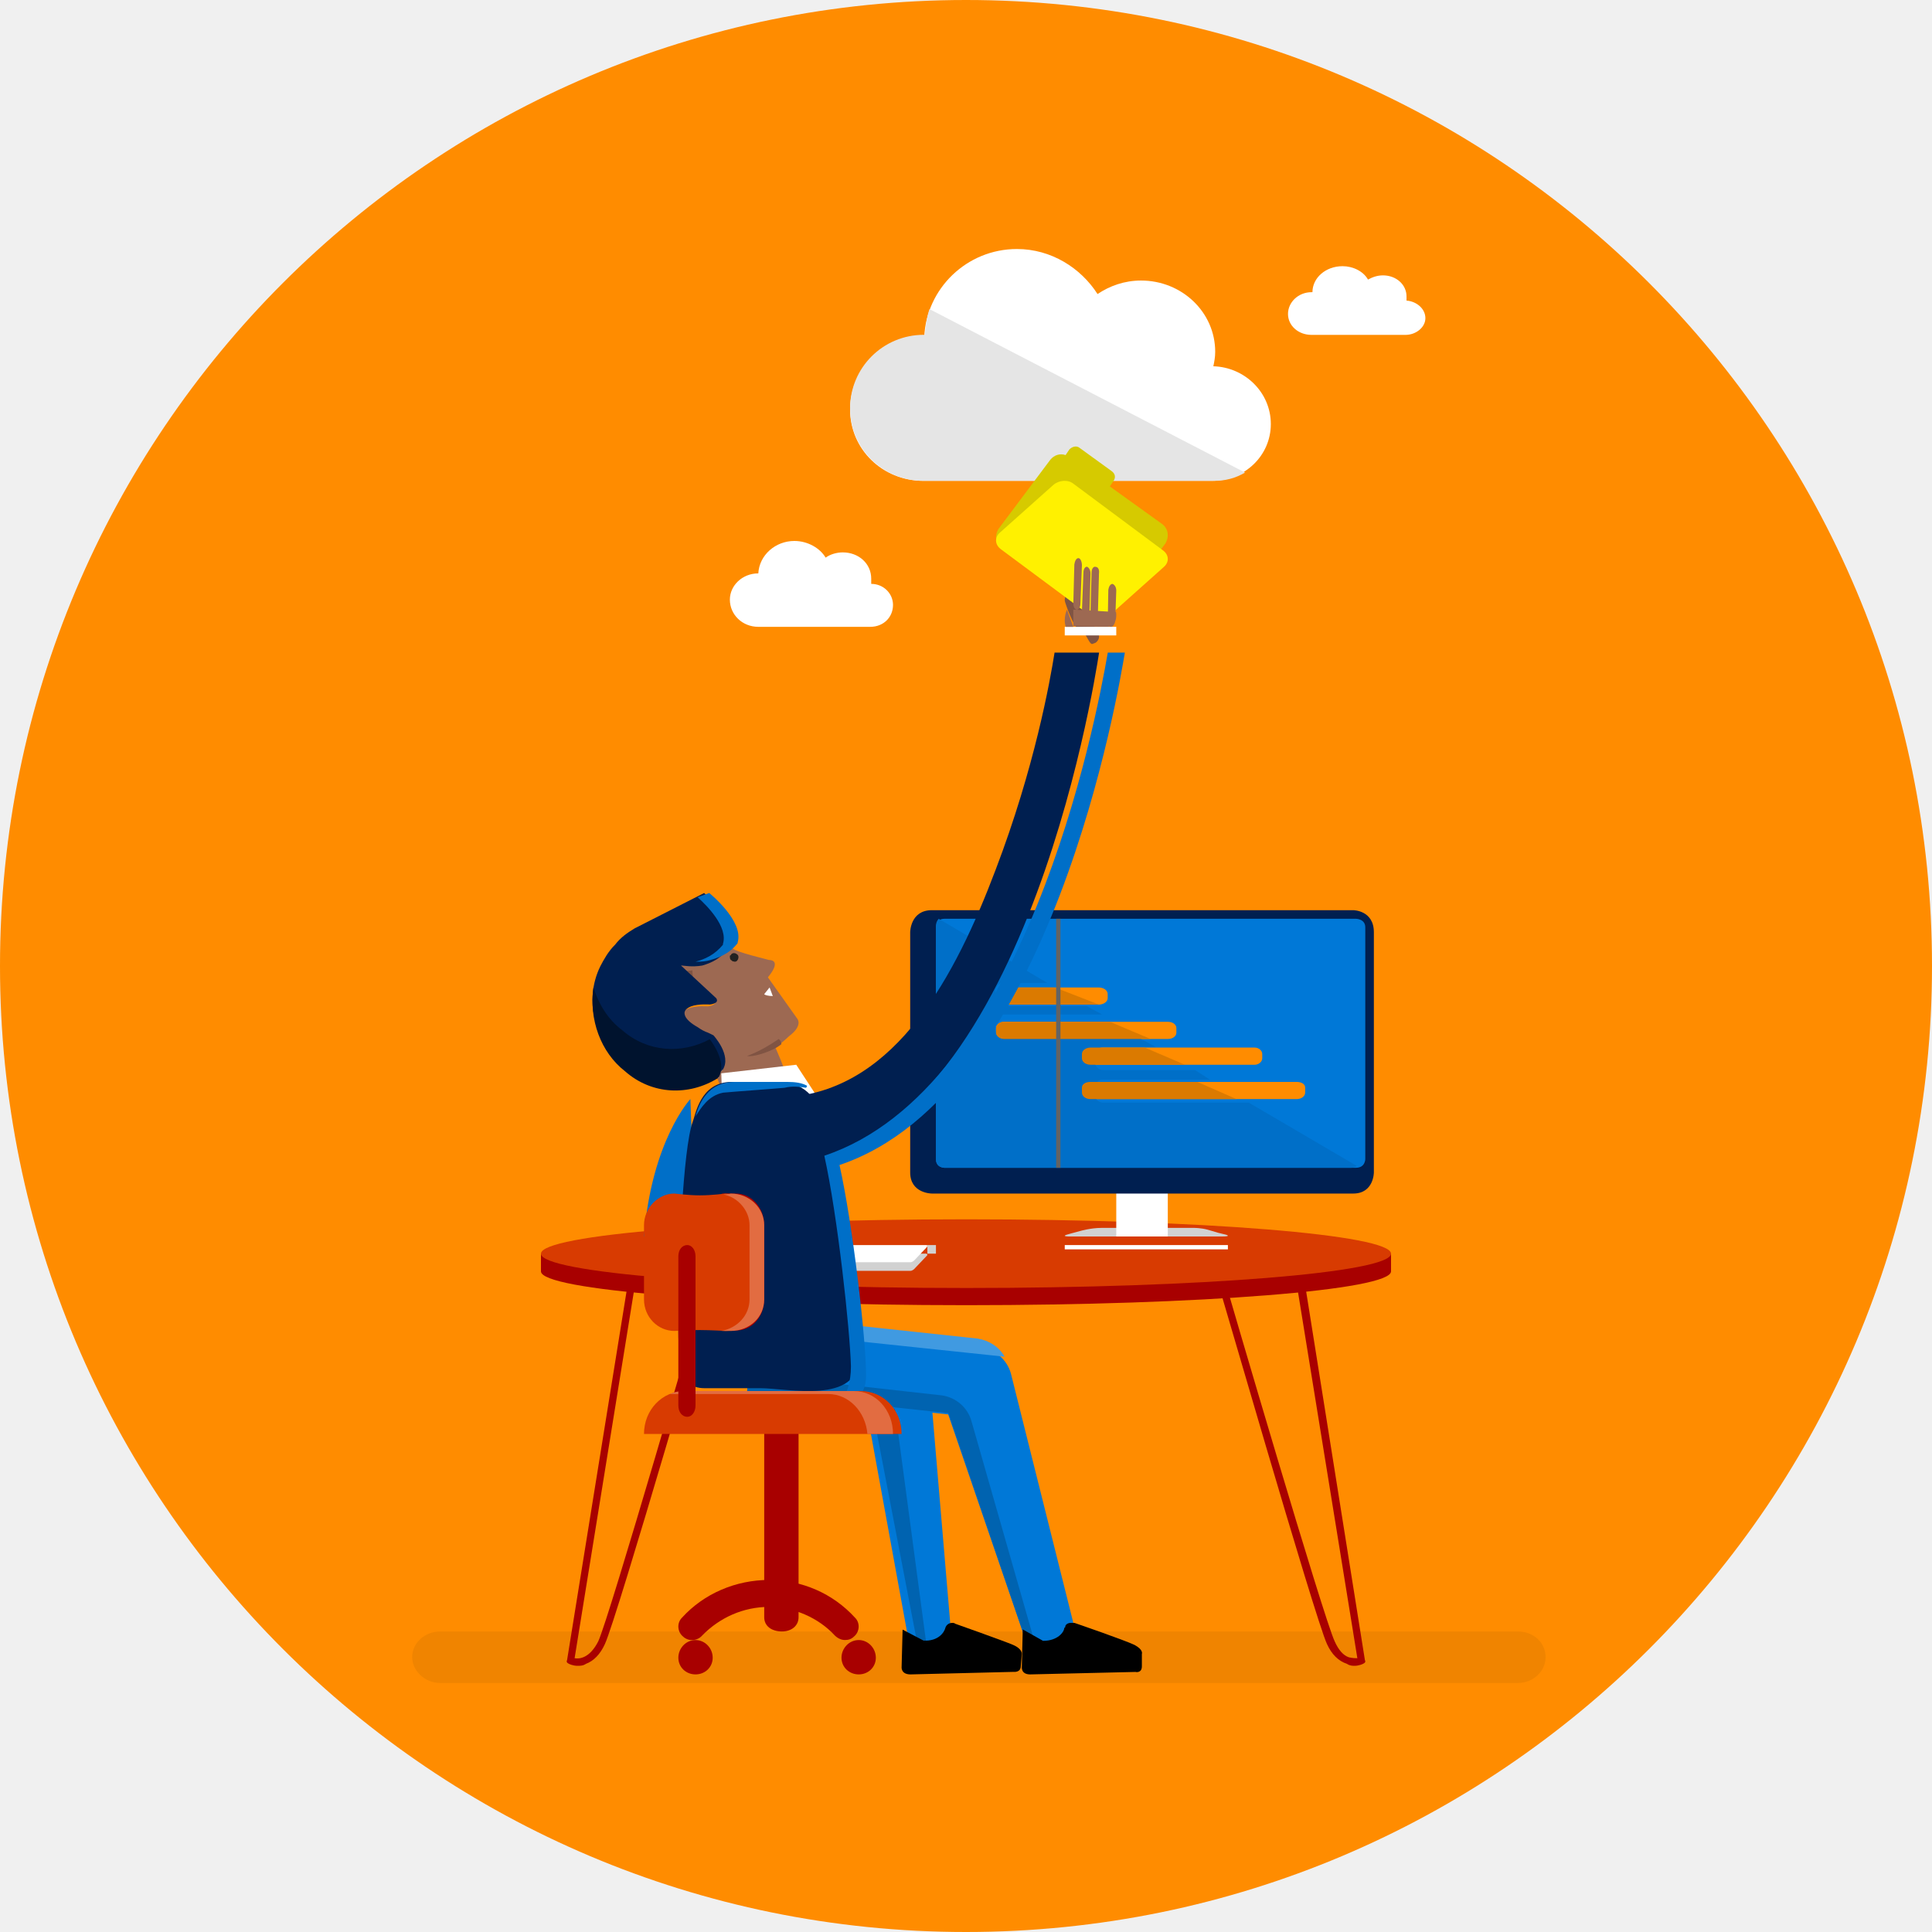
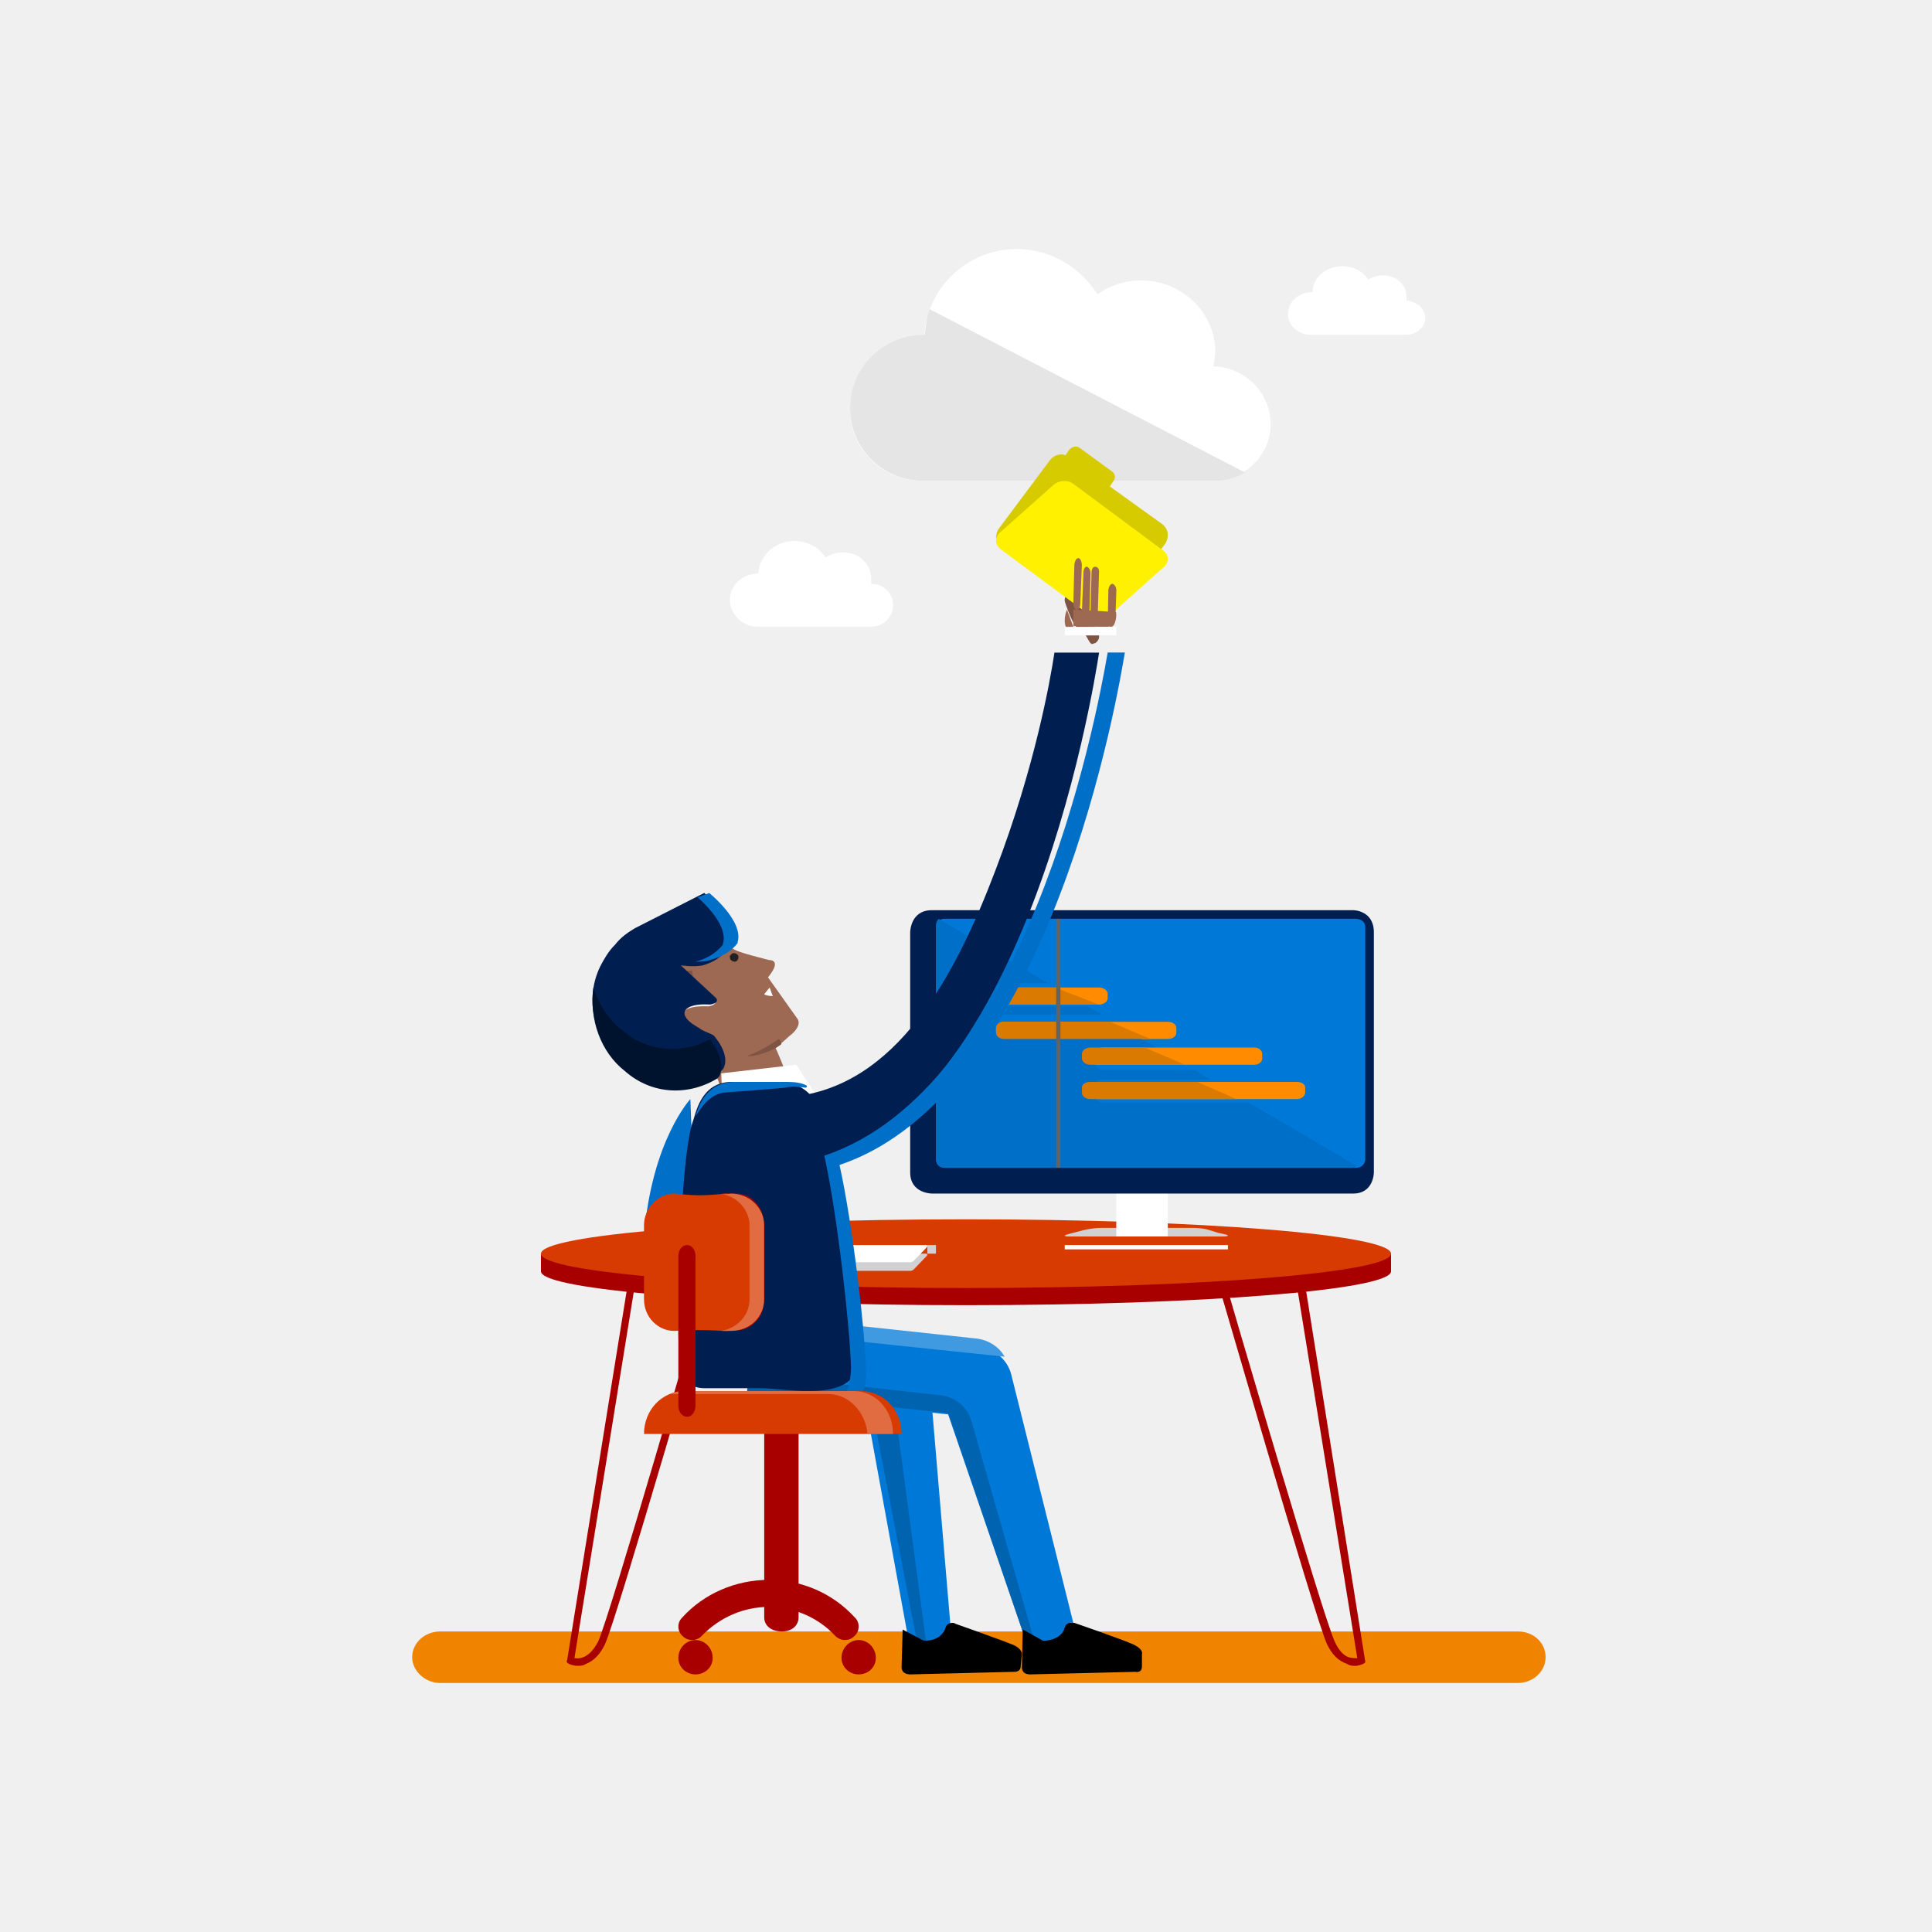
- <svg xmlns="http://www.w3.org/2000/svg" xmlns:xlink="http://www.w3.org/1999/xlink" width="225px" height="225px" viewBox="0 0 225 225" version="1.1">
+ <svg xmlns="http://www.w3.org/2000/svg" xmlns:xlink="http://www.w3.org/1999/xlink" width="225" height="225">
  <defs>
-     <circle id="path-1" cx="112.5" cy="112.5" r="112.5" />
+     <circle cx="112.5" cy="112.5" r="112.5" />
  </defs>
-   <g id="Main" stroke="none" stroke-width="1" fill="none" fill-rule="evenodd">
-     <g transform="translate(-838, -1147)" id="OrangeCircle">
-       <g transform="translate(838, 1147)">
-         <mask id="mask-2" fill="white">
-           <use xlink:href="#path-1" />
-         </mask>
-         <use id="Mask" fill="#FF8C00" xlink:href="#path-1" />
-         <g id="Page-1">
-           <g transform="translate(48, 29)">
-             <path d="M128.764,167 L3.243,167 C1.516,167 0,165.6 0,163.993 C0,162.295 1.516,161 3.243,161 L128.764,161 C130.598,161 132,162.295 132,163.993 C132,165.6 130.598,167 128.764,167 Z" id="Fill-2" fill="#F08400" />
-             <path d="M109.745,165 C109.525,165 109.197,165 108.865,164.77 C107.874,164.444 107.095,163.677 106.543,162.472 C105.116,159.411 93.552,119.187 93,117.545 C93,117.437 93,117.219 93.112,117.107 C93.112,117 93.332,117 93.44,117 L103.025,117 C103.245,117 103.353,117.107 103.465,117.326 L110.956,164.333 C111.068,164.552 110.956,164.663 110.736,164.77 C110.736,164.77 110.296,165 109.745,165 Z M93.991,117.875 C95.422,122.808 106.104,159.299 107.434,162.146 C107.874,163.132 108.426,163.788 109.085,164.007 C109.525,164.114 109.857,164.114 110.077,164.114 L102.582,117.875 L93.991,117.875 Z" id="Fill-3" fill="#A80000" />
-             <path d="M19.25,165 C18.7,165 18.262,164.77 18.262,164.77 C18.042,164.663 17.934,164.552 18.042,164.333 L25.625,117.326 C25.625,117.107 25.845,117 25.953,117 L35.513,117 C35.733,117 35.841,117 35.952,117.107 C35.952,117.219 36.06,117.437 35.952,117.545 C35.513,119.187 23.867,159.411 22.443,162.472 C21.893,163.677 21.124,164.444 20.239,164.77 C19.908,165 19.577,165 19.25,165 Z M18.919,164.114 C19.47,164.225 20.678,164.114 21.674,162.146 C22.99,159.299 33.536,122.808 34.963,117.875 L26.395,117.875 L18.919,164.114 Z" id="Fill-4" fill="#A80000" />
-             <path d="M64.555,120.1 C40.696,120.1 20.917,118.756 16.077,117 L15,117 L15,119.064 C15,121.244 37.142,123 64.555,123 C91.858,123 114,121.244 114,119.064 L114,117 L112.923,117 C108.199,118.756 88.315,120.1 64.555,120.1 Z" id="Fill-5" fill="#A80000" />
-             <path d="M114,117.002 C114,119.207 91.858,121 64.555,121 C37.142,121 15,119.207 15,117.002 C15,114.796 37.142,113 64.555,113 C91.858,113 114,114.796 114,117.002 Z" id="Fill-6" fill="#D83B01" />
-             <polygon id="Fill-7" fill="#D1D1D1" points="60 117 61 117 61 116 60 116" />
-             <path d="M59.956,117.222 C60.062,117.109 59.956,117 59.853,117 L40.966,117 C40.757,117 40.547,117.109 40.441,117.222 L39.07,118.778 C38.964,118.891 38.964,119 39.173,119 L58.06,119 C58.167,119 58.376,118.891 58.479,118.778 L59.956,117.222 Z" id="Fill-8" fill="#D1D1D1" />
-             <path d="M59.956,116.222 C60.062,116 59.956,116 59.853,116 L40.966,116 C40.757,116 40.547,116 40.441,116.222 L39.07,117.778 C38.964,117.887 38.964,118 39.173,118 L58.06,118 C58.167,118 58.376,117.887 58.479,117.778 L59.956,116.222 Z" id="Fill-9" fill="#FFFFFF" />
-             <polygon id="Fill-10" fill="#FFFFFF" points="76 116.5 95 116.5 95 116 76 116" />
-             <path d="M91.107,114 C91.107,114 91.882,114 92.657,114.213 L93.871,114.571 L94.758,114.785 C94.758,114.785 95.53,115 94.316,115 L91.328,115 L91.107,115 L76.493,115 C76.493,115 75.384,115 76.493,114.714 L77.819,114.356 C77.819,114.356 79.043,114 80.26,114 L91.107,114 Z" id="Fill-11" fill="#D1D1D1" />
-             <polygon id="Fill-12" fill="#FFFFFF" points="82 115 88 115 88 109 82 109" />
-             <path d="M109.596,77 C109.596,77 112,77 112,79.568 L112,107.542 C112,107.542 112,110 109.596,110 L60.522,110 C60.522,110 58,110 58,107.542 L58,79.568 C58,79.568 58,77 60.522,77 L109.596,77 Z" id="Fill-13" fill="#001F50" />
-             <path d="M109.908,78 C109.908,78 111,78 111,78.996 L111,105.997 C111,105.997 111,107 109.908,107 L61.981,107 C61.981,107 61,107 61,105.997 L61,78.996 C61,78.996 61,78 61.981,78 L103.777,78 L109.908,78 Z" id="Fill-14" fill="#0078D7" />
-             <path d="M81,87.25 C81,87.667 80.528,88 79.929,88 L68.947,88 C68.476,88 68,87.667 68,87.25 L68,86.75 C68,86.333 68.476,86 68.947,86 L79.929,86 C80.528,86 81,86.333 81,86.75 L81,87.25 Z" id="Fill-15" fill="#FF8C00" />
-             <path d="M89,91.277 C89,91.673 88.57,92 88.031,92 L68.864,92 C68.434,92 68,91.673 68,91.277 L68,90.718 C68,90.318 68.434,90 68.864,90 L88.031,90 C88.57,90 89,90.318 89,90.718 L89,91.277 Z" id="Fill-16" fill="#FF8C00" />
-             <path d="M99,94.251 C99,94.667 98.566,95 98.136,95 L78.969,95 C78.43,95 78,94.667 78,94.251 L78,93.751 C78,93.333 78.43,93 78.969,93 L98.136,93 C98.566,93 99,93.333 99,93.751 L99,94.251 Z" id="Fill-17" fill="#FF8C00" />
-             <path d="M104,98.246 C104,98.66 103.564,99 103.02,99 L78.984,99 C78.436,99 78,98.66 78,98.246 L78,97.664 C78,97.248 78.436,97 78.984,97 L103.02,97 C103.564,97 104,97.248 104,97.664 L104,98.246 Z" id="Fill-18" fill="#FF8C00" />
-             <path d="M61.322,78 C61,78.336 61,78.781 61,78.781 L61,105.989 C61,107 61.97,107 61.97,107 L109.352,107 C109.674,107 109.89,106.891 110,106.777 L97.446,99.417 L80.471,99.417 C79.929,99.417 79.498,98.961 79.498,98.406 L79.498,97.625 C79.498,97.067 79.929,96.735 80.471,96.735 L92.908,96.735 L91.177,95.618 L80.471,95.618 C79.929,95.618 79.498,95.173 79.498,94.618 L79.498,93.951 C79.498,93.392 79.929,92.947 80.471,92.947 L86.631,92.947 L84.794,91.944 L68.781,91.944 C68.349,91.944 67.914,91.487 67.914,90.932 L67.914,90.152 C67.914,89.593 68.349,89.148 68.781,89.148 L80.361,89.148 L78.517,88.148 L68.781,88.148 C68.349,88.148 67.914,87.703 67.914,87.145 L67.914,86.477 C67.914,85.919 68.349,85.474 68.781,85.474 L73.975,85.474 L61.322,78 Z" id="Fill-19" fill="#006FC8" />
-             <path d="M74.86,86 L68.982,86 C68.493,86 68,86.333 68,86.75 L68,87.25 C68,87.667 68.493,88 68.982,88 L80,88 L74.86,86 Z" id="Fill-20" fill="#DB7A00" />
-             <path d="M81.274,90 L68.925,90 C68.464,90 68,90.318 68,90.718 L68,91.277 C68,91.673 68.464,92 68.925,92 L86,92 L81.274,90 Z" id="Fill-21" fill="#DB7A00" />
-             <path d="M85.329,93 L79,93 C78.444,93 78,93.333 78,93.751 L78,94.251 C78,94.667 78.444,95 79,95 L90,95 L85.329,93 Z" id="Fill-22" fill="#DB7A00" />
-             <path d="M91.449,97 L78.976,97 C78.433,97 78,97.248 78,97.664 L78,98.246 C78,98.66 78.433,99 78.976,99 L96,99 L91.449,97 Z" id="Fill-23" fill="#DB7A00" />
-             <path d="M93.306,13.656 C93.416,13.134 93.522,12.608 93.522,11.972 C93.522,7.352 89.64,3.671 84.885,3.671 C82.946,3.671 81.219,4.303 79.82,5.245 C77.87,2.203 74.419,0 70.428,0 C64.596,0 59.852,4.616 59.637,10.291 C59.637,10.291 59.637,10.291 59.531,10.291 C54.776,10.291 51,14.079 51,18.695 C51,23.319 54.776,27 59.531,27 L93.091,27 C96.973,27 100,24.054 100,20.383 C100,16.702 96.973,13.763 93.306,13.656 Z" id="Fill-24" fill="#FFFFFF" />
-             <path d="M97,26.031 L60.248,7 C59.92,7.962 59.814,8.924 59.703,9.991 C59.703,9.991 59.703,9.991 59.596,9.991 C54.805,9.991 51,13.848 51,18.546 C51,23.252 54.805,27 59.596,27 L93.416,27 C94.718,27 95.914,26.682 97,26.031 Z" id="Fill-25" fill="#E5E5E5" />
-             <path d="M53.462,38.998 L53.462,38.388 C53.462,36.656 52.027,35.331 50.143,35.331 C49.481,35.331 48.707,35.535 48.154,35.942 C47.492,34.824 46.057,34 44.513,34 C42.308,34 40.431,35.638 40.312,37.777 L40.312,37.777 C38.435,37.777 37,39.202 37,40.833 C37,42.572 38.435,44 40.312,44 L53.354,44 C54.897,44 56,42.879 56,41.451 C56,40.119 54.897,38.998 53.462,38.998 Z" id="Fill-26" fill="#FFFFFF" />
-             <path d="M115.802,6.005 L115.802,5.516 C115.802,4.143 114.597,3.07 113.066,3.07 C112.41,3.07 111.861,3.265 111.316,3.558 C110.767,2.584 109.563,2 108.358,2 C106.378,2 104.847,3.364 104.847,5.028 L104.736,5.028 C103.205,5.028 102,6.2 102,7.563 C102,8.927 103.205,10 104.736,10 L115.694,10 C116.895,10 118,9.125 118,8.052 C118,6.979 117.006,6.101 115.802,6.005 Z" id="Fill-27" fill="#FFFFFF" />
-             <path d="M33.15,85.15 L33,85 C33,85 33.15,85 33.15,85.15 Z" id="Fill-28" fill="#F7CAA7" />
-             <path d="M41.541,82.797 C41.211,82.686 37.763,81.898 37.32,81.449 C37.099,81.225 36.877,81.114 36.764,81 L36.764,81 C35.878,82.462 34.658,83.025 33.55,83.36 C32.329,83.584 31.222,83.36 31.109,83.36 L31,83.36 L32.551,84.822 L32.664,84.936 C32.994,85.271 33.55,85.842 34.106,86.405 C34.658,86.854 35.101,87.303 35.214,87.417 C35.657,88.091 34.436,88.202 34.436,88.202 C34.436,88.202 33.107,88.091 32.22,88.426 C31.665,88.651 31.33,88.989 31.443,89.439 C31.552,90.002 32.22,90.561 32.994,91.011 C33.437,91.349 33.884,91.574 34.215,91.688 C34.658,91.913 34.879,92.023 34.879,92.023 L34.879,92.023 L34.879,92.023 C34.879,92.023 36.543,93.831 36.212,95.407 L35.322,95.966 L36.434,99 C36.434,99 43.873,97.089 43.648,96.64 C43.539,95.742 42.319,93.036 42.319,93.036 C42.983,92.472 43.539,92.023 43.873,91.688 C45.533,90.451 44.869,89.663 44.869,89.663 L41.432,84.822 C42.983,82.911 41.876,82.797 41.541,82.797 Z" id="Fill-29" fill="#9D6952" />
-             <path d="M31,84 L31.999,84.96 L32.071,85.035 C32.284,85.255 32.642,85.63 33,86 C32.857,85.558 32.642,84.812 32.642,84 C31.856,84.147 31.143,84 31.07,84 L31,84 Z" id="Fill-30" fill="#805443" />
-             <path d="M31.572,88 C31.174,88.275 30.935,88.691 31.016,89.242 C31.094,89.932 31.572,90.618 32.126,91.169 C32.443,91.585 32.763,91.86 33,92 C32.524,91.309 31.333,89.382 31.572,88 Z" id="Fill-31" fill="#805443" />
-             <path d="M39,93.974 C39.714,94.144 41.974,93.459 43,92.605 C43,92.263 42.795,92.093 42.692,92 C41.669,92.692 40.432,93.459 39,93.974 Z" id="Fill-32" fill="#805443" />
-             <path d="M41.626,86 L41,86.778 C41.063,86.887 41.501,87 42,87 L41.626,86 Z" id="Fill-33" fill="#FFFFFF" />
-             <path d="M37.105,82.243 C37,82.243 37,82.347 37,82.347 C37,82.552 37,82.756 37.21,82.857 C37.311,82.961 37.311,82.961 37.416,82.961 C37.623,83.061 37.829,82.961 37.931,82.756 C38.036,82.552 38.036,82.243 37.829,82.143 C37.623,81.938 37.21,81.938 37.105,82.243 Z" id="Fill-34" fill="#212121" />
-             <path d="M34.007,75 L25.899,79.124 C25.036,79.649 24.279,80.178 23.632,81.02 C22.875,81.759 22.337,82.706 21.902,83.552 C19.953,87.565 21.255,92.414 24.926,94.957 C28.276,97.485 32.602,97.592 36.058,95.692 C36.058,95.589 36.058,95.589 36.168,95.589 L36.168,95.589 C37.247,93.9 35.086,91.572 35.086,91.572 L35.086,91.572 L35.086,91.572 C35.086,91.572 34.87,91.468 34.438,91.257 C34.116,91.15 33.681,90.94 33.25,90.622 C32.496,90.201 31.845,89.676 31.739,89.147 C31.63,88.726 31.955,88.408 32.496,88.197 C33.359,87.883 34.654,87.987 34.654,87.987 C34.654,87.987 35.843,87.883 35.411,87.251 L31.308,83.445 L31.414,83.445 C31.524,83.445 32.602,83.655 33.791,83.445 C34.87,83.131 36.058,82.602 36.921,81.231 L36.921,81.231 L36.921,81.127 C37.569,78.481 34.007,75 34.007,75 Z" id="Fill-35" fill="#001F50" />
-             <path d="M34.597,75 L33.245,75.494 C34.351,76.48 36.809,78.955 36.193,80.929 L36.193,81.026 L36.193,81.026 C35.212,82.208 34.106,82.703 33,83 C33.37,83 33.861,83 34.351,82.9 C35.578,82.606 36.929,82.111 37.911,80.829 L37.911,80.829 L37.911,80.732 C38.647,78.257 34.597,75 34.597,75 Z" id="Fill-36" fill="#006FC8" />
-             <path d="M34.655,92.029 L34.655,92.029 L34.655,92.029 L34.655,92.029 C31.404,93.781 27.406,93.549 24.471,90.984 C22.79,89.712 21.742,87.972 21.113,86 C20.58,89.712 21.952,93.549 24.784,95.752 C27.932,98.533 32.242,98.651 35.6,96.562 C35.6,96.448 35.6,96.448 35.707,96.448 L35.707,96.448 C36.755,94.59 34.655,92.029 34.655,92.029 Z" id="Fill-37" fill="#00132E" />
-             <polygon id="Fill-38" fill="#FFFFFF" points="44.731 95 36 95.997 36.123 99.801 48 100" />
-             <polygon id="Fill-39" fill="#0078D7" points="40 133 46 133 46 131 40 131" />
-             <path d="M32.401,99 C32.401,99 27.9,103.796 27,115 L33,115 L32.401,99 Z" id="Fill-40" fill="#006FC8" />
-             <path d="M58.171,164 L52.735,134.187 L40,132.219 L41.136,124 L56.837,126.517 C58.481,126.843 59.926,128.267 60.131,130.139 L63,164 L58.171,164 Z" id="Fill-41" fill="#0078D7" />
-             <polygon id="Fill-42" fill="#0063B0" points="56.005 133.424 42.385 131.563 43.464 124.326 41.196 124 40 132.219 53.411 134.187 59.137 164 60 163.34" />
-             <path d="M72.121,164 L62.427,135.723 L39,133.235 L39.87,125 L66.238,127.921 C67.868,128.137 69.283,129.339 69.729,130.959 L78,164 L72.121,164 Z" id="Fill-43" fill="#0078D7" />
-             <path d="M72.126,164 L73,164 L65.152,136.56 C64.717,134.916 63.301,133.723 61.668,133.505 L39.217,131 L39,133.071 L62.431,135.572 L72.126,164 Z" id="Fill-44" fill="#0063B0" />
-             <path d="M65.864,126.89 L48.216,125 L48,126.786 L69,129 C68.352,127.836 67.161,127.1 65.864,126.89 Z" id="Fill-45" fill="#409AE1" />
-             <path d="M47.797,100.561 C47.164,99.807 46.325,97 42.655,97 L37.19,97 C33.516,97 32.994,100.882 32.678,101.636 C31.523,104.756 31,118.228 31,123.834 C31,129.33 30.894,132.669 34.042,132.669 L40.555,132.669 C43.703,132.669 52,134.604 52,129.115 C52,123.619 49.474,102.712 47.797,100.561 Z" id="Fill-46" fill="#001F50" />
-             <path d="M46,97.456 C45.424,97.112 44.618,97 43.699,97 L37.598,97 C34.495,97 33.459,99.394 33,101 C33.689,99.973 34.495,98.595 36.216,98.251 C37.368,98.139 42.204,97.795 43.356,97.683 C44.275,97.456 45.081,97.568 45.883,97.683 L46,97.456 Z" id="Fill-47" fill="#006FC8" />
-             <path d="M69.96,162.554 C68.794,162.062 63.247,160.1 63.247,160.1 L63.247,160.1 C63.133,160 63.016,160 62.903,160 C62.555,160 62.21,160.196 62.093,160.589 L62.093,160.589 C61.979,161.081 61.287,162.162 59.554,162.062 L57.117,160.785 L57.003,165.115 C57.003,165.115 56.886,166 58.04,166 L70.073,165.704 C70.073,165.704 70.883,165.804 70.883,165.019 L70.997,163.635 C70.997,163.635 71.114,163.047 69.96,162.554 Z" id="Fill-48" fill="#000000" />
-             <path d="M84.124,162.567 C82.941,161.997 77.128,160 77.128,160 C77.128,160 77.128,160 77.019,160 L76.699,160 C76.375,160 76.055,160.19 76.055,160.477 C76.055,160.477 76.055,160.57 75.946,160.57 C75.946,161.047 75.192,162.093 73.474,162.093 L71.109,160.76 L71.003,165.143 C71.003,165.143 70.894,166 71.971,166 L84.229,165.713 C84.229,165.713 84.982,165.903 84.982,165.05 L84.982,163.614 C84.982,163.614 85.197,163.14 84.124,162.567 Z" id="Fill-49" fill="#000000" />
-             <path d="M79.174,46 C78.811,46 78.33,44.307 77.727,44.307 C77.006,44.192 76.044,41.128 76.044,41.128 C75.922,40.791 76.044,40.225 76.525,40.113 C76.888,39.888 77.369,39.999 77.609,40.451 L79.903,44.759 C80.144,45.211 79.903,45.663 79.533,45.889 C79.414,45.889 79.292,46 79.174,46 Z" id="Fill-50" fill="#805443" />
-             <path d="M87.396,32.066 L81.25,27.65 L81.696,26.981 C81.92,26.648 81.92,26.207 81.473,25.874 L77.666,23.114 C77.329,22.894 76.882,23.006 76.545,23.335 L76.099,23.997 C75.429,23.776 74.759,23.997 74.313,24.55 L68.269,32.62 C67.822,33.394 67.932,34.276 68.602,34.837 L79.452,42.686 C80.122,43.24 81.136,43.019 81.696,42.353 L87.733,34.276 C88.179,33.502 88.066,32.62 87.396,32.066 Z" id="Fill-51" fill="#D6CA00" />
-             <path d="M81.325,42.577 C80.683,43.121 79.604,43.121 78.962,42.687 L68.574,34.972 C67.827,34.42 67.827,33.553 68.469,33.009 L74.683,27.466 C75.324,26.922 76.393,26.815 77.038,27.356 L87.423,35.082 C88.173,35.622 88.173,36.49 87.532,37.034 L81.325,42.577 Z" id="Fill-52" fill="#FFF100" />
-             <path d="M77.412,42 C77.177,42 77,41.683 77,41.263 L77.118,36.734 C77.177,36.313 77.353,36 77.59,36 C77.825,36 78,36.42 78,36.84 L77.825,41.263 C77.825,41.683 77.647,42 77.412,42 Z" id="Fill-53" fill="#9D6952" />
-             <path d="M79.433,42.98 C79.184,42.98 79,42.66 79,42.235 L79.123,37.658 C79.123,37.233 79.37,36.913 79.617,37.021 C79.864,37.021 80.051,37.338 79.988,37.766 L79.864,42.343 C79.864,42.768 79.68,43.084 79.433,42.98 Z" id="Fill-54" fill="#9D6952" />
-             <path d="M81.381,44 C81.135,44 80.951,43.708 81.012,43.317 L81.074,39.686 C81.135,39.295 81.321,39 81.567,39 C81.814,39.099 82,39.391 82,39.782 L81.877,43.317 C81.814,43.708 81.63,44 81.381,44 Z" id="Fill-55" fill="#9D6952" />
-             <path d="M78.414,43 C78.176,43 78,42.608 78,42.215 L78.176,37.688 C78.176,37.296 78.35,37 78.59,37 C78.824,37.1 79,37.392 79,37.785 L78.881,42.312 C78.824,42.704 78.648,43 78.414,43 Z" id="Fill-56" fill="#9D6952" />
-             <path d="M80.858,44 C79.339,44 77,43.908 77,43.908 L77,42 L81.973,42.274 C81.973,42.274 82.275,44 80.858,44 Z" id="Fill-57" fill="#9D6952" />
-             <polygon id="Fill-58" fill="#FFFFFF" points="76 45 82 45 82 44 76 44" />
-             <path d="M74.814,47 C74.288,50.32 72.493,60.395 67.95,72.294 C63.294,84.609 56.419,97.682 43.951,98.751 L43,107 C70.908,104.648 79.363,51.077 80,47 L74.814,47 Z" id="Fill-59" fill="#001F50" />
-             <path d="M51.1,130.122 C50.988,125.887 49.546,112.538 48,105.594 C71.411,97.781 79.571,55.353 81.013,47 L83,47 C82.335,50.912 74.608,98.324 49.767,106.677 C51.32,113.621 52.863,126.97 52.863,131.205 C52.863,133.697 51.208,134.673 49.106,135 C49.106,135 51.1,133.914 51.1,130.122 Z" id="Fill-60" fill="#006FC8" />
-             <path d="M76.256,42 C76.256,42 75.785,43.004 76.121,44 L77,44 L76.256,42 Z" id="Fill-61" fill="#9D6952" />
-             <path d="M43.07,161 C41.827,161 41,160.341 41,159.349 L41,137.651 C41,136.771 41.827,136 43.07,136 C44.173,136 45,136.771 45,137.651 L45,159.349 C45,160.341 44.173,161 43.07,161 Z" id="Fill-62" fill="#A80000" />
-             <path d="M52.243,133 L43.165,133 L31.768,133 C29.101,133 27,135.205 27,138 L57,138 C57,135.205 54.899,133 52.243,133 Z" id="Fill-63" fill="#D83B01" />
-             <path d="M39.705,133.346 L48.433,133.346 C50.888,133.346 52.806,135.437 53.019,138 L56,138 C56,135.205 53.978,133 51.422,133 L45.985,133 L31.712,133 C31.071,133 30.541,133.114 30,133.346 L39.705,133.346 Z" id="Fill-64" fill="#E26C41" />
-             <path d="M50.398,161.996 C49.973,161.996 49.548,161.788 49.23,161.474 C47.305,159.39 44.427,158.14 41.553,158.14 C38.564,158.14 35.795,159.39 33.772,161.474 C33.238,162.102 32.174,162.205 31.536,161.58 C30.898,161.057 30.79,160.015 31.428,159.39 C33.985,156.575 37.713,155 41.553,155 C45.386,155 49.007,156.575 51.57,159.39 C52.209,160.015 52.104,161.057 51.466,161.58 C51.145,161.894 50.824,161.996 50.398,161.996 Z" id="Fill-65" fill="#A80000" />
-             <path d="M35,164.055 C35,165.153 34.124,166 32.998,166 C31.876,166 31,165.153 31,164.055 C31,162.966 31.876,162 32.998,162 C34.124,162 35,162.966 35,164.055 Z" id="Fill-66" fill="#A80000" />
-             <path d="M54,164.055 C54,165.153 53.127,166 52.004,166 C50.886,166 50,165.153 50,164.055 C50,162.966 50.886,162 52.004,162 C53.127,162 54,162.966 54,164.055 Z" id="Fill-67" fill="#A80000" />
-             <path d="M37.731,110 L36,110 C37.324,110.419 38.545,111.992 38.545,113.671 L38.545,122.285 C38.545,124.067 37.428,125.64 36,125.953 C36.814,126.059 37.731,125.953 37.731,125.953 C39.572,125.953 41,124.38 41,122.285 L41,113.671 C41,111.679 39.572,110 37.731,110 Z" id="Fill-68" fill="#A80000" />
-             <path d="M40,122.321 C40,124.422 38.457,126 36.477,126 C36.477,126 34.605,125.897 33.502,125.897 C32.514,125.897 30.531,126 30.531,126 C28.652,126 27,124.422 27,122.321 L27,113.682 C27,111.684 28.652,110 30.531,110 C30.531,110 32.182,110.21 33.502,110.21 C34.933,110.21 36.477,110 36.477,110 C38.457,110 40,111.684 40,113.682 L40,122.321 Z" id="Fill-69" fill="#D83B01" />
-             <path d="M37.098,110 C37.098,110 36.731,110.107 36.244,110.107 C37.949,110.42 39.291,111.998 39.291,113.682 L39.291,122.321 C39.291,124.212 37.829,125.687 36,126 L37.098,126 C39.291,126 41,124.422 41,122.321 L41,113.682 C41,111.684 39.291,110 37.098,110 Z" id="Fill-70" fill="#E26C41" />
-             <path d="M32.043,136 C31.433,136 31,135.443 31,134.673 L31,117.319 C31,116.55 31.433,116 32.043,116 C32.564,116 33,116.55 33,117.319 L33,134.673 C33,135.443 32.564,136 32.043,136 Z" id="Fill-71" fill="#A80000" />
-             <polygon id="Fill-72" fill="#636363" points="75 107 75.5 107 75.5 78 75 78" />
-           </g>
-         </g>
+   <g fill="none">
+     <g transform="translate(-838 -1147) translate(838 1147)">
+       <mask>
+         <use xlink:href="#a" />
+       </mask>
+       <use fill="#FF8C00" xlink:href="#a" />
+       <g>
+         <path fill="#F08400" d="M176.76 196H51.24c-1.72 0-3.24-1.4-3.24-3 0-1.7 1.52-3 3.24-3h125.52c1.84 0 3.24 1.3 3.24 3 0 1.6-1.4 3-3.24 3z" />
+         <path fill="#A80000" d="M157.74 194c-.22 0-.54 0-.87-.23-1-.33-1.77-1.1-2.33-2.3-1.42-3.06-13-43.28-13.54-44.93 0-.1 0-.32.1-.43 0-.1.23-.1.34-.1h9.6c.2 0 .3.1.43.33l7.5 47c.1.22 0 .33-.23.44 0 0-.44.23-1 .23zM142 146.87c1.42 4.94 12.1 41.43 13.43 44.28.44.98 1 1.64 1.66 1.86.42.1.76.1.98.1l-7.5-46.23h-8.6z" />
+         <path fill="#A80000" d="M67.25 194c-.55 0-1-.23-1-.23-.2-.1-.32-.22-.2-.44l7.58-47c0-.22.2-.33.32-.33h9.56c.23 0 .34 0 .45.1 0 .12.1.34 0 .44-.44 1.65-12.08 41.87-13.5 44.93-.56 1.2-1.33 1.97-2.2 2.3-.34.23-.67.23-1 .23zm-.33-.9c.55.13 1.76 0 2.75-1.95 1.32-2.85 11.87-39.34 13.3-44.28h-8.58L66.9 193.1z" />
+         <path fill="#A80000" d="M112.55 149.1c-23.85 0-43.63-1.34-48.47-3.1H63v2.06c0 2.18 22.14 3.94 49.55 3.94 27.3 0 49.45-1.76 49.45-3.94V146h-1.08c-4.72 1.76-24.6 3.1-48.37 3.1z" />
+         <path fill="#D83B01" d="M162 146c0 2.2-22.14 4-49.45 4-27.4 0-49.55-1.8-49.55-4s22.14-4 49.55-4c27.3 0 49.45 1.8 49.45 4z" />
+         <path fill="#D1D1D1" d="M108 146h1v-1h-1z" />
+         <path fill="#D1D1D1" d="M107.96 146.22c.1-.1 0-.22-.1-.22h-18.9c-.2 0-.4.1-.52.22l-1.37 1.56c-.1.1-.1.22.1.22h18.9c.1 0 .3-.1.4-.22l1.5-1.56z" />
+         <path fill="#fff" d="M107.96 145.22c.1-.22 0-.22-.1-.22h-18.9c-.2 0-.4 0-.52.22l-1.37 1.56c-.1.1-.1.22.1.22h18.9c.1 0 .3-.1.4-.22l1.5-1.56z" />
+         <path fill="#fff" d="M124 145.5h19v-.5h-19z" />
+         <path fill="#D1D1D1" d="M139.1 143s.78 0 1.56.2l1.2.37.9.2s.77.23-.44.23H124.5s-1.12 0 0-.3l1.32-.34s1.22-.36 2.44-.36h10.85z" />
+         <path fill="#fff" d="M130 144h6v-6h-6z" />
+         <path fill="#001F50" d="M157.6 106s2.4 0 2.4 2.57v27.97s0 2.46-2.4 2.46h-49.08s-2.52 0-2.52-2.46v-27.97s0-2.57 2.52-2.57h49.08z" />
+         <path fill="#0078D7" d="M157.9 107s1.1 0 1.1 1v27s0 1-1.1 1H110s-.98 0-.98-1v-27s0-1 .98-1h47.93z" />
+         <path fill="#FF8C00" d="M129 116.25c0 .42-.47.75-1.07.75h-10.98c-.47 0-.95-.33-.95-.75v-.5c0-.42.48-.75.95-.75h10.98c.6 0 1.07.33 1.07.75v.5z" />
+         <path fill="#FF8C00" d="M137 120.28c0 .4-.43.72-.97.72h-19.17c-.43 0-.86-.33-.86-.72v-.56c0-.4.43-.72.86-.72h19.17c.54 0 .97.32.97.72v.56z" />
+         <path fill="#FF8C00" d="M147 123.25c0 .42-.43.75-.86.75h-19.17c-.54 0-.97-.33-.97-.75v-.5c0-.42.43-.75.97-.75h19.17c.43 0 .86.33.86.75v.5z" />
+         <path fill="#FF8C00" d="M152 127.25c0 .4-.44.75-.98.75h-24.04c-.54 0-.98-.34-.98-.75v-.6c0-.4.44-.65.98-.65h24.04c.54 0 .98.25.98.66v.6z" />
+         <path fill="#006FC8" d="M109.32 107c-.32.34-.32.78-.32.78v27.2c0 1.02.97 1.02.97 1.02h47.38c.32 0 .54-.1.65-.22l-12.55-7.36h-16.98c-.54 0-.97-.46-.97-1v-.8c0-.55.43-.9.97-.9h12.44l-1.72-1.1h-10.7c-.55 0-.98-.45-.98-1v-.67c0-.56.43-1 .97-1h6.16l-1.84-1h-16.02c-.43 0-.87-.46-.87-1.02v-.78c0-.56.45-1 .88-1h11.58l-1.84-1h-9.74c-.43 0-.87-.45-.87-1v-.67c0-.56.45-1 .88-1h5.2L109.3 107z" />
+         <path fill="#DB7A00" d="M122.86 115h-5.88c-.5 0-.98.33-.98.75v.5c0 .42.5.75.98.75H128l-5.14-2z" />
+         <path fill="#DB7A00" d="M129.27 119h-12.35c-.46 0-.92.32-.92.72v.56c0 .4.46.72.92.72H134l-4.73-2z" />
+         <path fill="#DB7A00" d="M133.33 122H127c-.56 0-1 .33-1 .75v.5c0 .42.44.75 1 .75h11l-4.67-2z" />
+         <path fill="#DB7A00" d="M139.45 126h-12.47c-.55 0-.98.25-.98.66v.6c0 .4.43.74.98.74H144l-4.55-2z" />
+         <path fill="#fff" d="M141.3 42.66c.12-.53.22-1.05.22-1.7 0-4.6-3.88-8.3-8.63-8.3-1.95 0-3.68.64-5.08 1.6-1.95-3.06-5.4-5.26-9.4-5.26-5.82 0-10.57 4.62-10.78 10.3 0 0 0 0-.1 0-4.76 0-8.54 3.78-8.54 8.4 0 4.62 3.78 8.3 8.53 8.3h33.56c3.87 0 6.9-2.95 6.9-6.62 0-3.68-3.03-6.62-6.7-6.72z" />
+         <path fill="#E5E5E5" d="M145 55.03L108.25 36c-.33.96-.44 1.92-.55 3 0 0 0 0-.1 0-4.8 0-8.6 3.85-8.6 8.55 0 4.7 3.8 8.45 8.6 8.45h33.82c1.3 0 2.5-.32 3.58-.97z" />
+         <path fill="#fff" d="M101.46 68v-.6c0-1.74-1.43-3.07-3.32-3.07-.66 0-1.43.2-2 .6-.65-1.1-2.08-1.93-3.63-1.93-2.2 0-4.07 1.64-4.2 3.78-1.86 0-3.3 1.42-3.3 3.05 0 1.74 1.44 3.17 3.3 3.17h13.05c1.55 0 2.65-1.12 2.65-2.55 0-1.33-1.1-2.45-2.54-2.45z" />
+         <path fill="#fff" d="M163.8 35v-.48c0-1.38-1.2-2.45-2.73-2.45-.66 0-1.2.2-1.75.5-.55-1-1.76-1.57-2.96-1.57-1.98 0-3.5 1.36-3.5 3.03h-.12c-1.54 0-2.74 1.17-2.74 2.53 0 1.37 1.2 2.44 2.74 2.44h10.95c1.2 0 2.3-.87 2.3-1.95 0-1.07-1-1.95-2.2-2.05z" />
+         <path fill="#F7CAA7" d="M81.15 114.15L81 114s.15 0 .15.15z" />
+         <path fill="#9D6952" d="M89.54 111.8c-.33-.1-3.78-.9-4.22-1.35-.22-.23-.44-.34-.56-.45-.88 1.46-2.1 2.02-3.2 2.36-1.23.22-2.34 0-2.45 0H79l1.55 1.46.1.12c.34.33.9.9 1.46 1.46.56.45 1 .9 1.1 1.02.46.67-.76.78-.76.78s-1.33-.1-2.22.23c-.56.22-.9.56-.78 1 .1.57.78 1.13 1.55 1.58.44.35.88.57 1.2.7.46.2.68.32.68.32s1.66 1.8 1.33 3.4l-.88.55 1.1 3.03s7.45-1.9 7.23-2.36c-.1-.9-1.33-3.6-1.33-3.6.66-.57 1.22-1.02 1.55-1.35 1.66-1.25 1-2.04 1-2.04l-3.44-4.84c1.55-1.9.45-2.02.1-2.02z" />
+         <path fill="#805443" d="M79 113l1 .96.07.08c.2.2.57.6.93.96-.14-.44-.36-1.2-.36-2-.78.15-1.5 0-1.57 0H79z" />
+         <path fill="#805443" d="M79.57 117c-.4.28-.64.7-.55 1.24.07.7.55 1.38 1.1 1.93.32.4.64.7.88.83-.48-.7-1.67-2.62-1.43-4z" />
+         <path fill="#805443" d="M87 122.97c.7.17 2.97-.5 4-1.37 0-.34-.2-.5-.3-.6-1.03.7-2.27 1.46-3.7 1.97z" />
+         <path fill="#fff" d="M89.63 115l-.63.78c.06.1.5.22 1 .22l-.37-1z" />
+         <path fill="#212121" d="M85.1 111.24c-.1 0-.1.1-.1.1 0 .2 0 .42.2.52.1.1.1.1.22.1.2.1.4 0 .5-.2.12-.2.12-.52-.1-.62-.2-.2-.6-.2-.72.1z" />
+         <path fill="#001F50" d="M82 104l-8.1 4.12c-.86.53-1.62 1.06-2.27 1.9-.76.74-1.3 1.7-1.73 2.53-1.95 4.02-.65 8.86 3.03 11.4 3.35 2.53 7.67 2.64 11.13.74 0-.1 0-.1.1-.1 1.1-1.7-1.07-4.03-1.07-4.03s-.23-.1-.66-.3c-.32-.12-.76-.33-1.2-.65-.74-.42-1.4-.94-1.5-1.47-.1-.42.22-.74.76-.95.86-.32 2.15-.2 2.15-.2s1.2-.12.76-.75l-4.1-3.8h.1c.12 0 1.2.2 2.4 0 1.07-.32 2.26-.85 3.12-2.22v-.1c.65-2.65-2.9-6.13-2.9-6.13z" />
+         <path fill="#006FC8" d="M82.6 104l-1.35.5c1.1.98 3.56 3.45 2.94 5.43v.1c-1 1.18-2.1 1.67-3.2 1.97.37 0 .86 0 1.35-.1 1.23-.3 2.58-.8 3.56-2.07v-.1c.75-2.47-3.3-5.73-3.3-5.73z" />
+         <path fill="#00132E" d="M82.66 121.03c-3.26 1.75-7.25 1.52-10.2-1.05-1.67-1.27-2.72-3-3.35-4.98-.52 3.7.85 7.55 3.68 9.75 3.15 2.78 7.46 2.9 10.82.8 0-.1 0-.1.1-.1 1.06-1.86-1.04-4.42-1.04-4.42z" />
+         <path fill="#fff" d="M92.73 124L84 125l.12 3.8L96 129z" />
+         <path fill="#0078D7" d="M88 162h6v-2h-6z" />
+         <path fill="#006FC8" d="M80.4 128s-4.5 4.8-5.4 16h6l-.6-16z" />
+         <path fill="#0078D7" d="M106.17 193l-5.44-29.8L88 161.2l1.14-8.22 15.7 2.52c1.64.32 3.1 1.75 3.3 3.62L111 193h-4.83z" />
+         <path fill="#0063B0" d="M104 162.42l-13.6-1.86 1.06-7.23-2.26-.33-1.2 8.22 13.4 1.97 5.74 29.8.86-.66z" />
+         <path fill="#0078D7" d="M120.12 193l-9.7-28.28-23.42-2.5.87-8.22 26.37 2.92c1.63.22 3.04 1.42 3.5 3.04L126 193h-5.88z" />
+         <path fill="#0063B0" d="M120.13 193h.87l-7.85-27.44c-.43-1.64-1.85-2.84-3.48-3.05L87.22 160l-.22 2.07 23.43 2.5 9.7 28.43z" />
+         <path fill="#409AE1" d="M113.86 155.9L96.22 154l-.22 1.8 21 2.2c-.65-1.16-1.84-1.9-3.14-2.1z" />
+         <path fill="#001F50" d="M95.8 129.56c-.64-.75-1.47-3.56-5.14-3.56H85.2c-3.68 0-4.2 3.88-4.52 4.64-1.16 3.12-1.68 16.6-1.68 22.2 0 5.5-.1 8.83 3.04 8.83h6.52c3.14 0 11.44 1.93 11.44-3.55 0-5.5-2.53-26.4-4.2-28.56z" />
+         <path fill="#006FC8" d="M94 126.46c-.58-.35-1.38-.46-2.3-.46h-6.1c-3.1 0-4.14 2.4-4.6 4 .7-1.03 1.5-2.4 3.22-2.75 1.15-.1 5.98-.45 7.14-.57.92-.22 1.72-.1 2.52 0l.12-.22z" />
+         <path fill="#000" d="M117.96 191.55c-1.17-.5-6.7-2.45-6.7-2.45-.13-.1-.24-.1-.36-.1-.35 0-.7.2-.8.6-.12.48-.8 1.56-2.55 1.46l-2.43-1.28-.12 4.34s-.1.88 1.04.88l12.03-.3s.8.1.8-.68l.13-1.38s.1-.6-1.04-1.1z" />
+         <path fill="#000" d="M132.12 191.57c-1.18-.57-7-2.57-7-2.57s0 0-.1 0h-.32c-.32 0-.65.2-.65.48 0 0 0 .1-.1.1 0 .47-.76 1.5-2.48 1.5l-2.36-1.32-.1 4.38s-.1.86.97.86l12.26-.3s.75.2.75-.65v-1.44s.22-.46-.86-1.03z" />
+         <path fill="#805443" d="M127.17 75c-.36 0-.84-1.7-1.44-1.7-.72-.1-1.7-3.17-1.7-3.17-.1-.34 0-.9.5-1.02.36-.2.84-.1 1.08.35l2.3 4.3c.24.46 0 .9-.37 1.14-.12 0-.24.1-.36.1z" />
+         <path fill="#D6CA00" d="M135.4 61.07l-6.15-4.42.45-.67c.22-.33.22-.77-.23-1.1l-3.8-2.77c-.34-.2-.8-.1-1.12.23l-.45.67c-.67-.22-1.34 0-1.8.55l-6.03 8.07c-.45.77-.34 1.66.33 2.22l10.85 7.85c.67.54 1.7.32 2.25-.35l6.03-8.07c.45-.78.34-1.66-.33-2.2z" />
+         <path fill="#FFF100" d="M129.32 71.58c-.64.54-1.72.54-2.36.1l-10.4-7.7c-.73-.56-.73-1.43-.1-1.97l6.22-5.53c.64-.55 1.7-.65 2.36-.1l10.38 7.7c.75.55.75 1.42.1 1.96l-6.2 5.55z" />
+         <path fill="#9D6952" d="M125.4 71c-.22 0-.4-.32-.4-.74l.12-4.53c.06-.42.23-.73.47-.73.22 0 .4.42.4.84l-.18 4.42c0 .42-.17.74-.4.74z" />
+         <path fill="#9D6952" d="M127.43 71.98c-.25 0-.43-.32-.43-.74l.12-4.58c0-.43.25-.75.5-.64.24 0 .43.32.37.75l-.14 4.57c0 .43-.18.74-.43.64z" />
+         <path fill="#9D6952" d="M129.38 73c-.25 0-.43-.3-.37-.68l.07-3.63c.06-.4.25-.7.5-.7.24.1.43.4.43.78l-.12 3.54c-.07.4-.25.68-.5.68z" />
+         <path fill="#9D6952" d="M126.4 72c-.22 0-.4-.4-.4-.78l.18-4.53c0-.4.17-.7.4-.7.24.1.42.4.42.78l-.12 4.53c-.06.4-.23.7-.47.7z" />
+         <path fill="#9D6952" d="M128.86 73c-1.52 0-3.86-.1-3.86-.1V71l4.97.27s.3 1.73-1.1 1.73z" />
+         <path fill="#fff" d="M124 74h6v-1h-6z" />
+         <path fill="#001F50" d="M122.8 76c-.5 3.32-2.3 13.4-6.85 25.3-4.66 12.3-11.53 25.38-24 26.45L91 136c27.9-2.35 36.36-55.92 37-60h-5.2z" />
+         <path fill="#006FC8" d="M99.1 159.12c-.1-4.23-1.55-17.58-3.1-24.53 23.4-7.82 31.57-50.25 33-58.6h2c-.66 3.9-8.4 51.32-33.23 59.68 1.55 6.94 3.1 20.3 3.1 24.53 0 2.5-1.66 3.47-3.76 3.8 0 0 2-1.1 2-4.88z" />
+         <path fill="#9D6952" d="M124.26 71s-.48 1-.14 2h.88l-.74-2z" />
+         <path fill="#A80000" d="M91.07 190c-1.24 0-2.07-.66-2.07-1.65v-21.7c0-.88.83-1.65 2.07-1.65 1.1 0 1.93.77 1.93 1.65v21.7c0 1-.83 1.65-1.93 1.65z" />
+         <path fill="#D83B01" d="M100.24 162H79.76c-2.66 0-4.76 2.2-4.76 5h30c0-2.8-2.1-5-4.76-5z" />
+         <path fill="#E26C41" d="M87.7 162.35h8.73c2.46 0 4.38 2.1 4.6 4.65H104c0-2.8-2.02-5-4.58-5H79.7c-.63 0-1.16.1-1.7.35h9.7z" />
+         <path fill="#A80000" d="M98.4 191c-.43 0-.85-.2-1.17-.53-1.93-2.08-4.8-3.33-7.68-3.33-3 0-5.76 1.25-7.78 3.33-.53.63-1.6.73-2.23.1-.64-.5-.75-1.55-.1-2.18 2.54-2.82 6.27-4.4 10.1-4.4 3.85 0 7.47 1.58 10.03 4.4.64.62.53 1.66-.1 2.18-.33.3-.65.42-1.07.42z" />
+         <path fill="#A80000" d="M83 193.06c0 1.1-.88 1.94-2 1.94s-2-.85-2-1.94c0-1.1.88-2.06 2-2.06s2 .97 2 2.06z" />
+         <path fill="#A80000" d="M102 193.06c0 1.1-.87 1.94-2 1.94-1.1 0-2-.85-2-1.94 0-1.1.9-2.06 2-2.06 1.13 0 2 .97 2 2.06z" />
+         <path fill="#A80000" d="M85.73 139H84c1.32.42 2.54 2 2.54 3.67v8.6c0 1.8-1.1 3.37-2.54 3.68.8.1 1.73 0 1.73 0 1.84 0 3.27-1.57 3.27-3.67v-8.6c0-2-1.43-3.68-3.27-3.68z" />
+         <path fill="#D83B01" d="M88 151.32c0 2.1-1.54 3.68-3.52 3.68 0 0-1.87-.1-2.98-.1-1 0-2.97.1-2.97.1-1.88 0-3.53-1.58-3.53-3.68v-8.64c0-2 1.65-3.68 3.53-3.68 0 0 1.65.2 2.97.2 1.43 0 2.98-.2 2.98-.2 1.98 0 3.52 1.68 3.52 3.68v8.64z" />
+         <path fill="#E26C41" d="M85.1 139s-.37.1-.86.1c1.7.32 3.05 1.9 3.05 3.58v8.64c0 1.9-1.47 3.37-3.3 3.68h1.1c2.2 0 3.9-1.58 3.9-3.68v-8.64c0-2-1.7-3.68-3.9-3.68z" />
+         <path fill="#A80000" d="M80.04 165c-.6 0-1.04-.56-1.04-1.33v-17.35c0-.77.43-1.32 1.04-1.32.52 0 .96.55.96 1.32v17.35c0 .77-.44 1.33-.96 1.33z" />
+         <path fill="#636363" d="M123 136h.5v-29h-.5z" />
      </g>
    </g>
  </g>
</svg>
